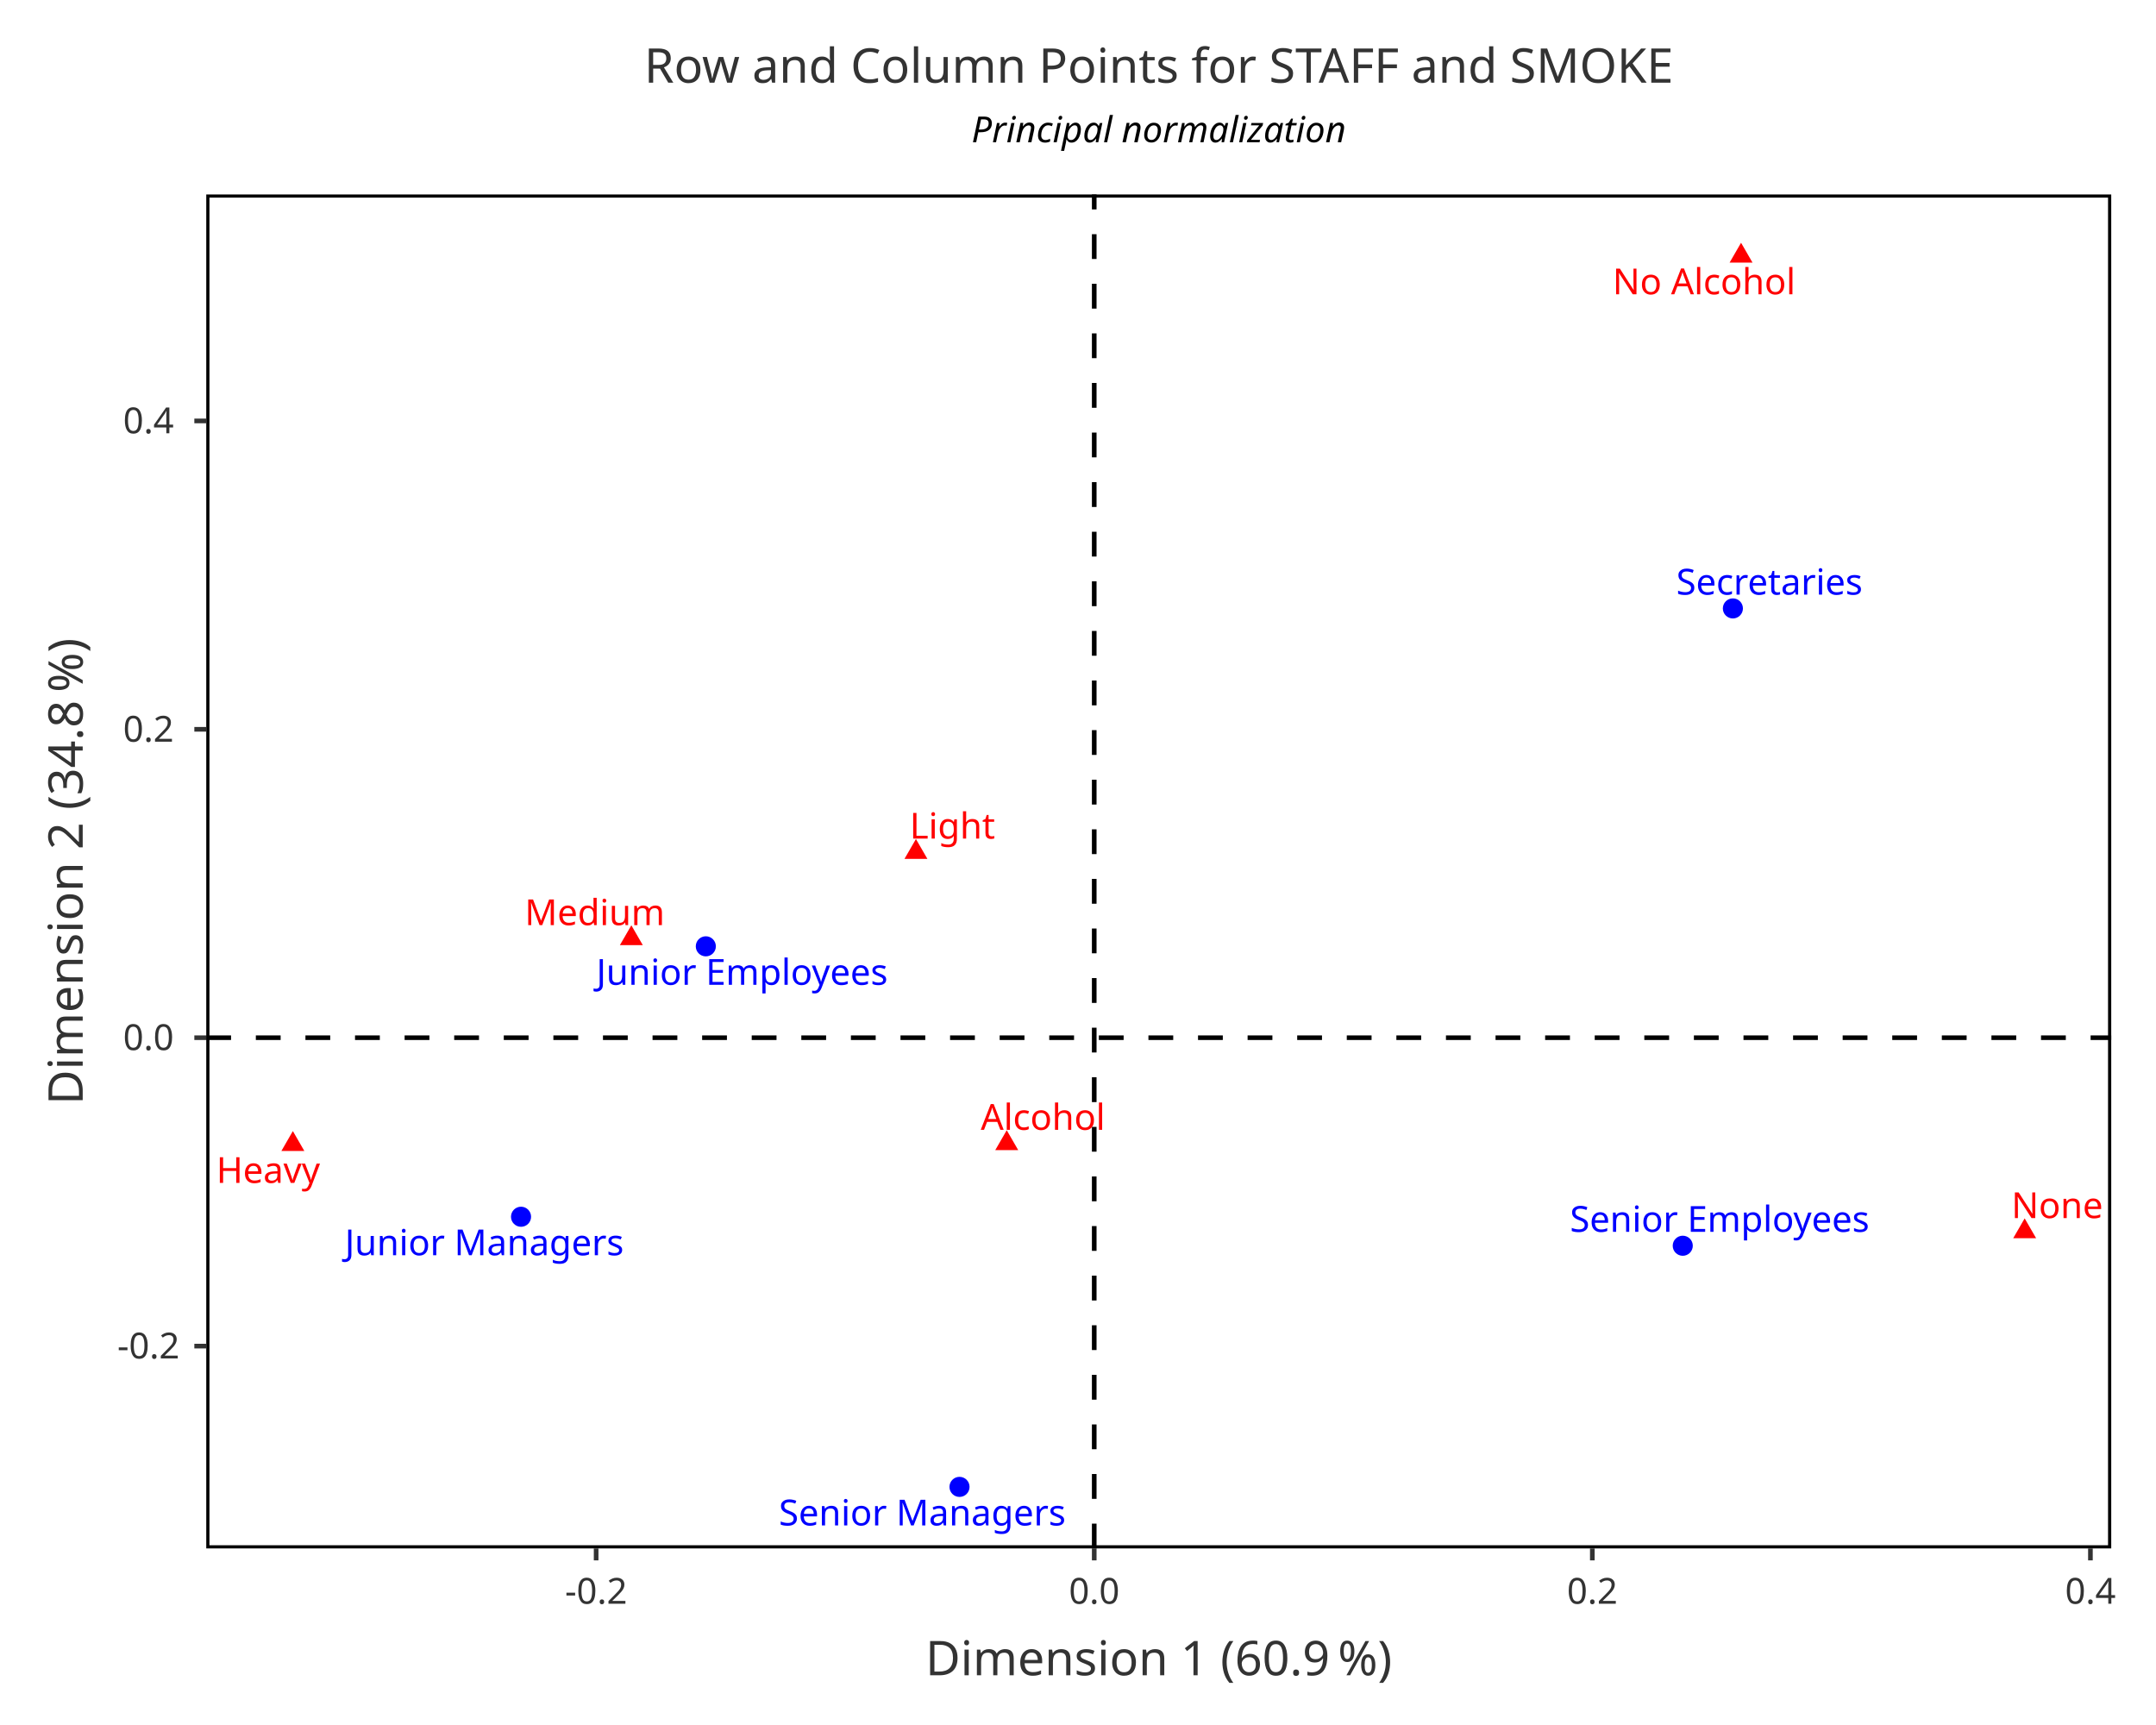
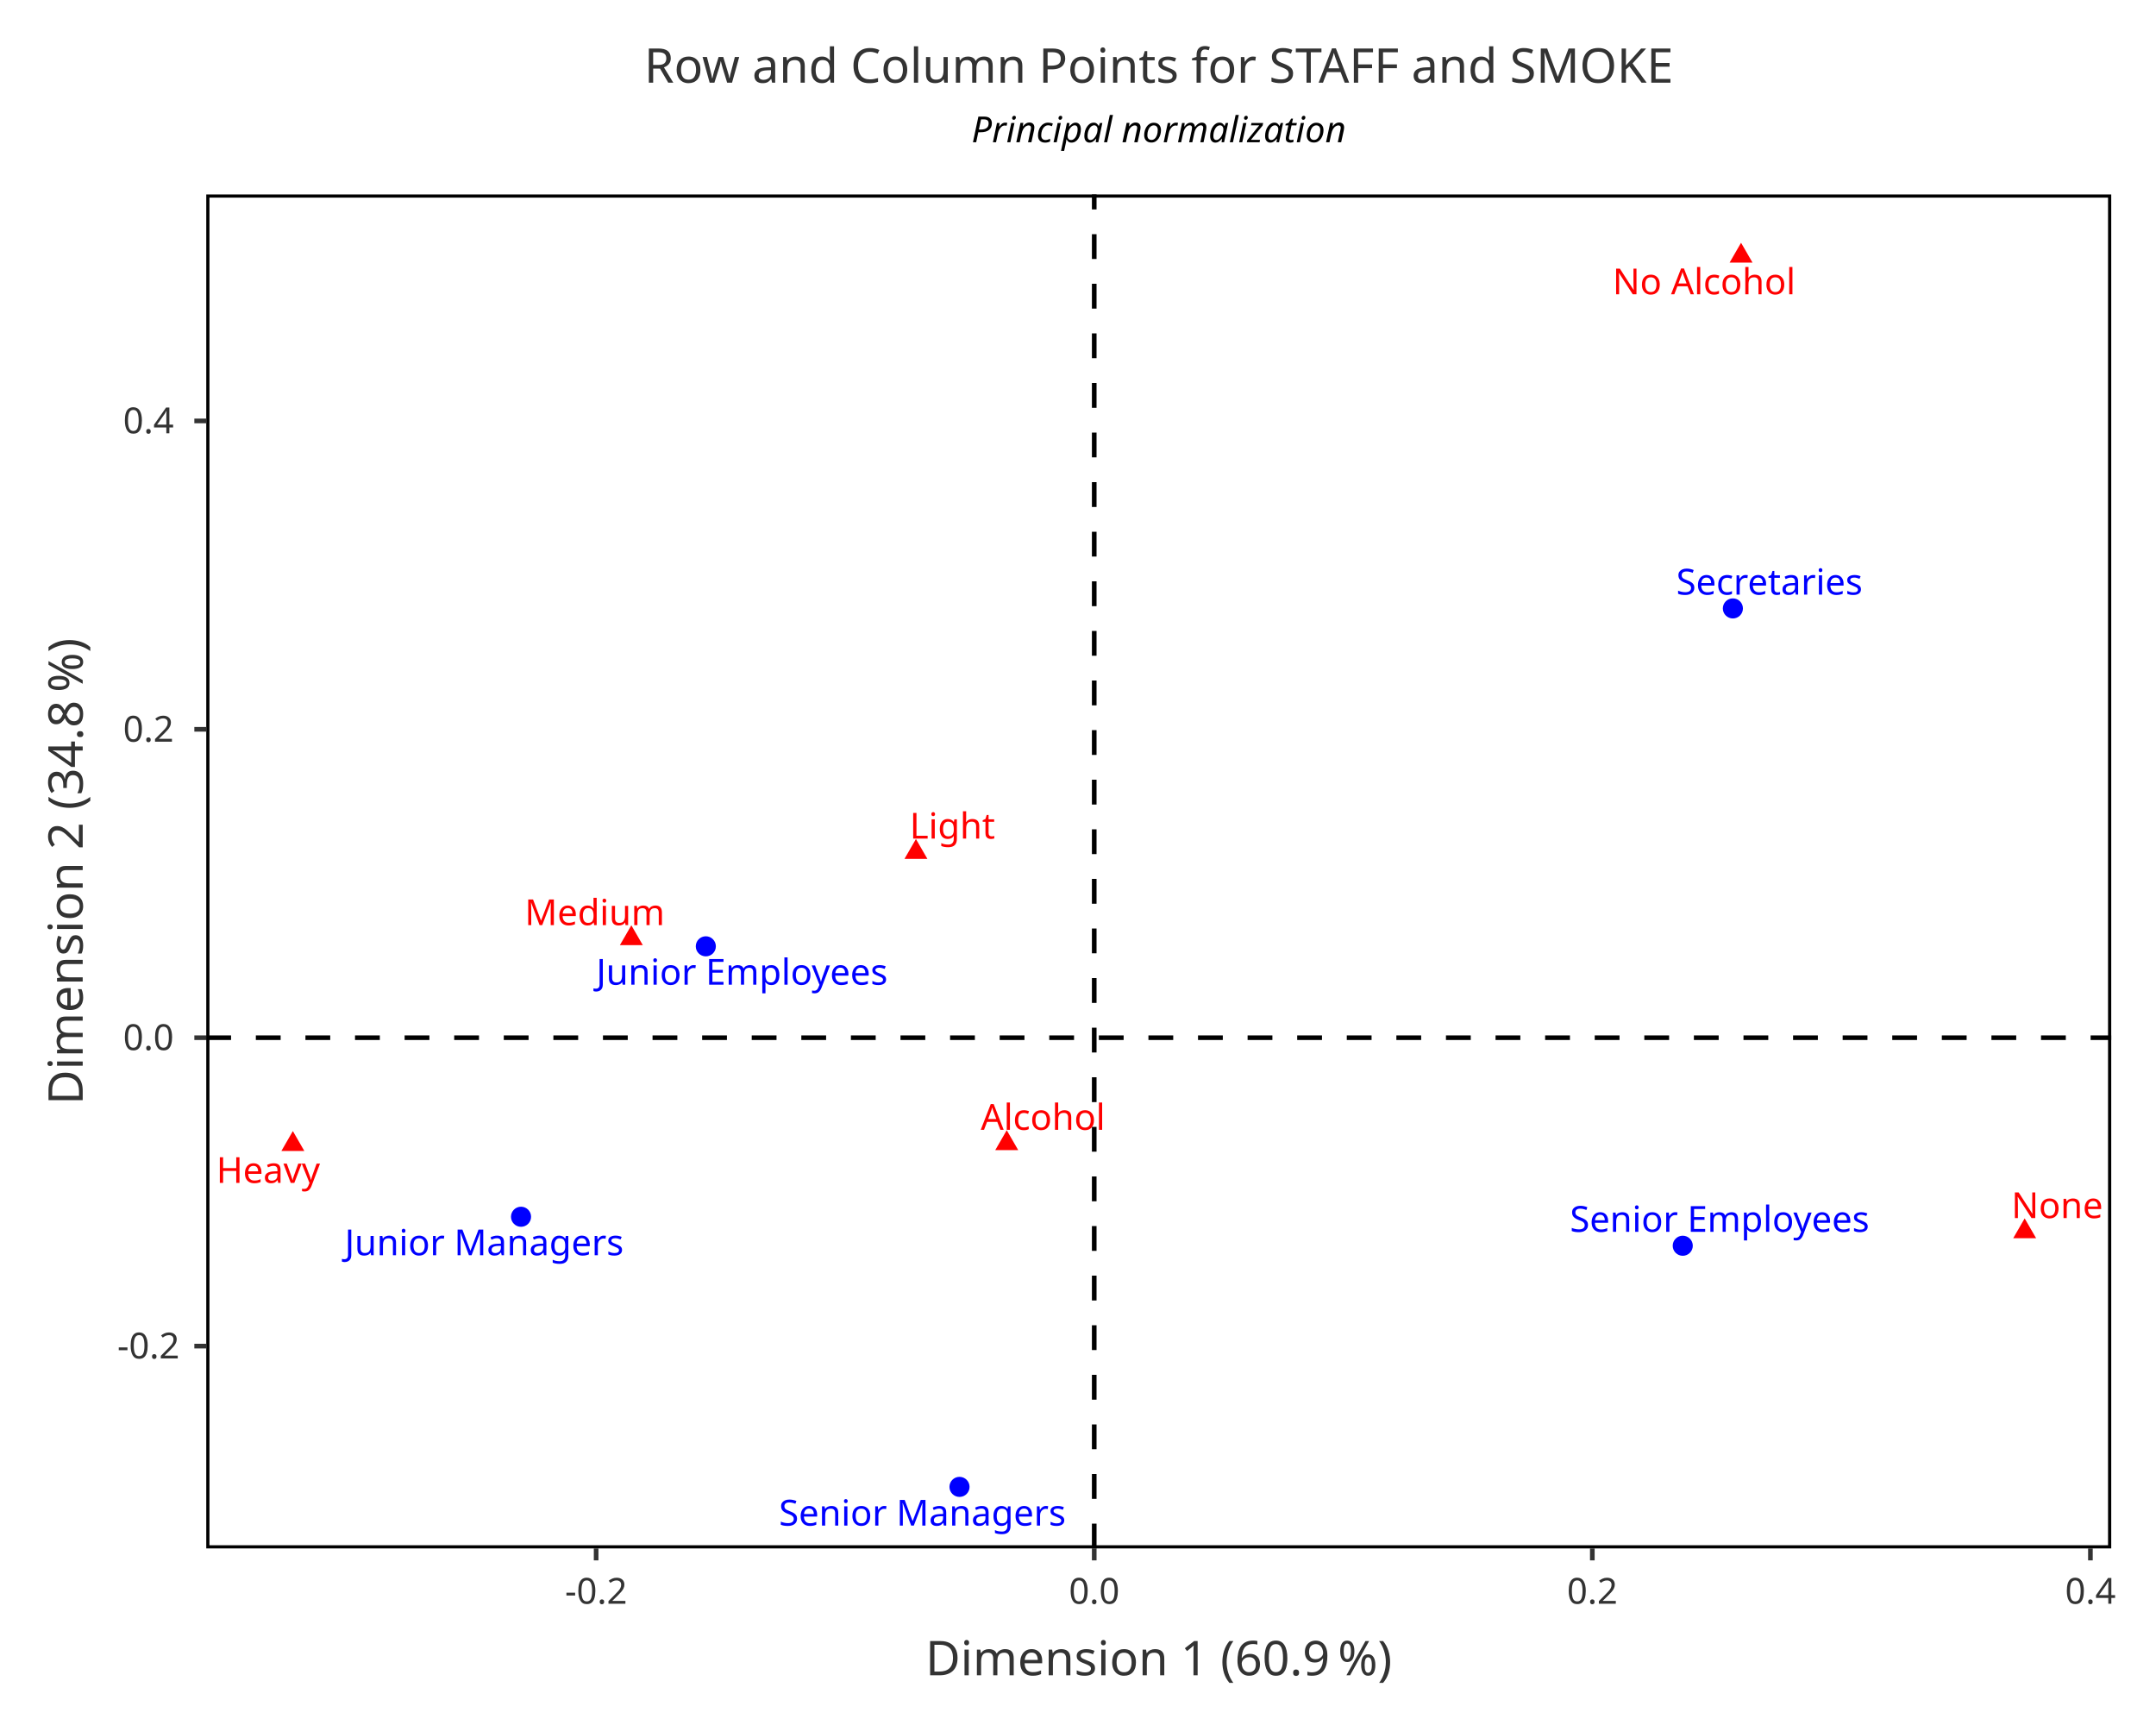
<svg xmlns="http://www.w3.org/2000/svg" class="svglite" data-engine-version="2.0" width="720.00pt" height="576.00pt" viewBox="0 0 720.00 576.00">
  <defs>
    <style type="text/css">
    .svglite line, .svglite polyline, .svglite polygon, .svglite path, .svglite rect, .svglite circle {
      fill: none;
      stroke: #000000;
      stroke-linecap: round;
      stroke-linejoin: round;
      stroke-miterlimit: 10.00;
    }
  </style>
  </defs>
  <rect width="100%" height="100%" style="stroke: none; fill: #FFFFFF;" />
  <defs>
    <clipPath id="cpMC4wMHw3MjAuMDB8MC4wMHw1NzYuMDA=">
      <rect x="0.00" y="0.00" width="720.00" height="576.00" />
    </clipPath>
  </defs>
  <g clip-path="url(#cpMC4wMHw3MjAuMDB8MC4wMHw1NzYuMDA=)">
    <rect x="0.00" y="0.00" width="720.00" height="576.00" style="stroke-width: 1.55; stroke: none;" />
  </g>
  <defs>
    <clipPath id="cpNjguODh8NzA1LjA2fDY0LjkzfDUxNy4wNA==">
      <rect x="68.88" y="64.93" width="636.17" height="452.11" />
    </clipPath>
  </defs>
  <g clip-path="url(#cpNjguODh8NzA1LjA2fDY0LjkzfDUxNy4wNA==)">
    <rect x="68.88" y="64.93" width="636.17" height="452.11" style="stroke-width: 1.55; stroke: none;" />
    <circle cx="320.43" cy="496.49" r="2.84" style="stroke-width: 1.03; stroke: #0000FF; fill: #0000FF;" />
    <circle cx="174.00" cy="406.29" r="2.84" style="stroke-width: 1.03; stroke: #0000FF; fill: #0000FF;" />
    <circle cx="561.96" cy="415.97" r="2.84" style="stroke-width: 1.03; stroke: #0000FF; fill: #0000FF;" />
    <circle cx="235.71" cy="315.99" r="2.84" style="stroke-width: 1.03; stroke: #0000FF; fill: #0000FF;" />
    <circle cx="578.70" cy="203.16" r="2.84" style="stroke-width: 1.03; stroke: #0000FF; fill: #0000FF;" />
    <polygon points="676.14,406.83 679.97,413.46 672.31,413.46 " style="stroke-width: 1.03; stroke: none; fill: #FF0000;" />
    <polygon points="305.88,280.16 309.71,286.80 302.05,286.80 " style="stroke-width: 1.03; stroke: none; fill: #FF0000;" />
    <polygon points="210.84,308.97 214.67,315.60 207.01,315.60 " style="stroke-width: 1.03; stroke: none; fill: #FF0000;" />
    <polygon points="97.80,377.68 101.63,384.32 93.97,384.32 " style="stroke-width: 1.03; stroke: none; fill: #FF0000;" />
    <polygon points="581.43,81.06 585.26,87.69 577.60,87.69 " style="stroke-width: 1.03; stroke: none; fill: #FF0000;" />
    <polygon points="336.20,377.40 340.03,384.03 332.37,384.03 " style="stroke-width: 1.03; stroke: none; fill: #FF0000;" />
-     <text x="308.01" y="509.35" text-anchor="middle" style="font-size: 12.00px; fill: #0000FF; font-family: sans;" textLength="91.40px" lengthAdjust="spacingAndGlyphs">Senior Managers</text>
-     <text x="161.74" y="419.14" text-anchor="middle" style="font-size: 12.00px; fill: #0000FF; font-family: sans;" textLength="89.40px" lengthAdjust="spacingAndGlyphs">Junior Managers</text>
+     <text x="308.05" y="509.41" text-anchor="middle" style="font-size: 12.00px; fill: #0000FF; font-family: sans;" textLength="91.40px" lengthAdjust="spacingAndGlyphs">Senior Managers</text>
+     <text x="161.70" y="419.14" text-anchor="middle" style="font-size: 12.00px; fill: #0000FF; font-family: sans;" textLength="89.40px" lengthAdjust="spacingAndGlyphs">Junior Managers</text>
    <text x="574.28" y="411.32" text-anchor="middle" style="font-size: 12.00px; fill: #0000FF; font-family: sans;" textLength="97.40px" lengthAdjust="spacingAndGlyphs">Senior Employees</text>
-     <text x="247.82" y="328.84" text-anchor="middle" style="font-size: 12.00px; fill: #0000FF; font-family: sans;" textLength="95.40px" lengthAdjust="spacingAndGlyphs">Junior Employees</text>
+     <text x="247.79" y="328.81" text-anchor="middle" style="font-size: 12.00px; fill: #0000FF; font-family: sans;" textLength="95.40px" lengthAdjust="spacingAndGlyphs">Junior Employees</text>
    <text x="590.91" y="198.55" text-anchor="middle" style="font-size: 12.00px; fill: #0000FF; font-family: sans;" textLength="60.70px" lengthAdjust="spacingAndGlyphs">Secretaries</text>
    <text x="687.01" y="406.73" text-anchor="middle" style="font-size: 12.00px; fill: #FF0000; font-family: sans;" textLength="28.69px" lengthAdjust="spacingAndGlyphs">None</text>
    <text x="318.06" y="280.02" text-anchor="middle" style="font-size: 12.00px; fill: #FF0000; font-family: sans;" textLength="26.02px" lengthAdjust="spacingAndGlyphs">Light</text>
    <text x="198.63" y="308.91" text-anchor="middle" style="font-size: 12.00px; fill: #FF0000; font-family: sans;" textLength="42.69px" lengthAdjust="spacingAndGlyphs">Medium</text>
    <text x="89.56" y="394.98" text-anchor="middle" style="font-size: 12.00px; fill: #FF0000; font-family: sans;" textLength="34.03px" lengthAdjust="spacingAndGlyphs">Heavy</text>
    <text x="569.08" y="98.26" text-anchor="middle" style="font-size: 12.00px; fill: #FF0000; font-family: sans;" textLength="58.04px" lengthAdjust="spacingAndGlyphs">No Alcohol</text>
    <text x="348.30" y="377.26" text-anchor="middle" style="font-size: 12.00px; fill: #FF0000; font-family: sans;" textLength="39.36px" lengthAdjust="spacingAndGlyphs">Alcohol</text>
    <line x1="68.88" y1="346.50" x2="705.06" y2="346.50" style="stroke-width: 1.55; stroke-dasharray: 8.28,8.28; stroke-linecap: butt;" />
    <line x1="365.42" y1="517.04" x2="365.42" y2="64.93" style="stroke-width: 1.55; stroke-dasharray: 8.28,8.28; stroke-linecap: butt;" />
    <rect x="68.88" y="64.93" width="636.17" height="452.11" style="stroke-width: 2.13;" />
  </g>
  <g clip-path="url(#cpMC4wMHw3MjAuMDB8MC4wMHw1NzYuMDA=)">
    <polyline points="68.88,517.04 68.88,64.93 " style="stroke-width: 0.00; stroke: #333333; stroke-linecap: butt;" />
    <text x="49.58" y="453.61" text-anchor="middle" style="font-size: 12.00px; fill: #333333; font-family: sans;" textLength="20.68px" lengthAdjust="spacingAndGlyphs">-0.2</text>
    <text x="49.58" y="350.63" text-anchor="middle" style="font-size: 12.00px; fill: #333333; font-family: sans;" textLength="16.68px" lengthAdjust="spacingAndGlyphs">0.0</text>
    <text x="49.58" y="247.66" text-anchor="middle" style="font-size: 12.00px; fill: #333333; font-family: sans;" textLength="16.68px" lengthAdjust="spacingAndGlyphs">0.2</text>
    <text x="49.58" y="144.68" text-anchor="middle" style="font-size: 12.00px; fill: #333333; font-family: sans;" textLength="16.68px" lengthAdjust="spacingAndGlyphs">0.4</text>
    <polyline points="64.90,449.48 68.88,449.48 " style="stroke-width: 1.55; stroke: #333333; stroke-linecap: butt;" />
    <polyline points="64.90,346.50 68.88,346.50 " style="stroke-width: 1.55; stroke: #333333; stroke-linecap: butt;" />
    <polyline points="64.90,243.53 68.88,243.53 " style="stroke-width: 1.55; stroke: #333333; stroke-linecap: butt;" />
    <polyline points="64.90,140.55 68.88,140.55 " style="stroke-width: 1.55; stroke: #333333; stroke-linecap: butt;" />
    <polyline points="68.88,517.04 705.06,517.04 " style="stroke-width: 0.00; stroke: #333333; stroke-linecap: butt;" />
    <polyline points="199.08,521.03 199.08,517.04 " style="stroke-width: 1.55; stroke: #333333; stroke-linecap: butt;" />
    <polyline points="365.42,521.03 365.42,517.04 " style="stroke-width: 1.55; stroke: #333333; stroke-linecap: butt;" />
    <polyline points="531.76,521.03 531.76,517.04 " style="stroke-width: 1.55; stroke: #333333; stroke-linecap: butt;" />
    <polyline points="698.10,521.03 698.10,517.04 " style="stroke-width: 1.55; stroke: #333333; stroke-linecap: butt;" />
    <text x="199.08" y="535.51" text-anchor="middle" style="font-size: 12.00px; fill: #333333; font-family: sans;" textLength="20.68px" lengthAdjust="spacingAndGlyphs">-0.2</text>
    <text x="365.42" y="535.51" text-anchor="middle" style="font-size: 12.00px; fill: #333333; font-family: sans;" textLength="16.68px" lengthAdjust="spacingAndGlyphs">0.0</text>
    <text x="531.76" y="535.51" text-anchor="middle" style="font-size: 12.00px; fill: #333333; font-family: sans;" textLength="16.68px" lengthAdjust="spacingAndGlyphs">0.2</text>
    <text x="698.10" y="535.51" text-anchor="middle" style="font-size: 12.00px; fill: #333333; font-family: sans;" textLength="16.68px" lengthAdjust="spacingAndGlyphs">0.4</text>
    <text x="386.97" y="559.40" text-anchor="middle" style="font-size: 16.00px; fill: #333333; font-family: sans;" textLength="152.62px" lengthAdjust="spacingAndGlyphs">Dimension 1 (60.9 %)</text>
    <text transform="translate(27.62,290.99) rotate(-90)" text-anchor="middle" style="font-size: 16.00px; fill: #333333; font-family: sans;" textLength="152.62px" lengthAdjust="spacingAndGlyphs">Dimension 2 (34.8 %)</text>
    <text x="386.97" y="47.50" text-anchor="middle" style="font-size: 12.00px; font-style: italic; font-family: sans;" textLength="120.73px" lengthAdjust="spacingAndGlyphs">Principal normalization</text>
    <text x="386.97" y="27.62" text-anchor="middle" style="font-size: 16.00px; fill: #333333; font-family: sans;" textLength="343.30px" lengthAdjust="spacingAndGlyphs">Row and Column Points for STAFF and SMOKE</text>
  </g>
</svg>
